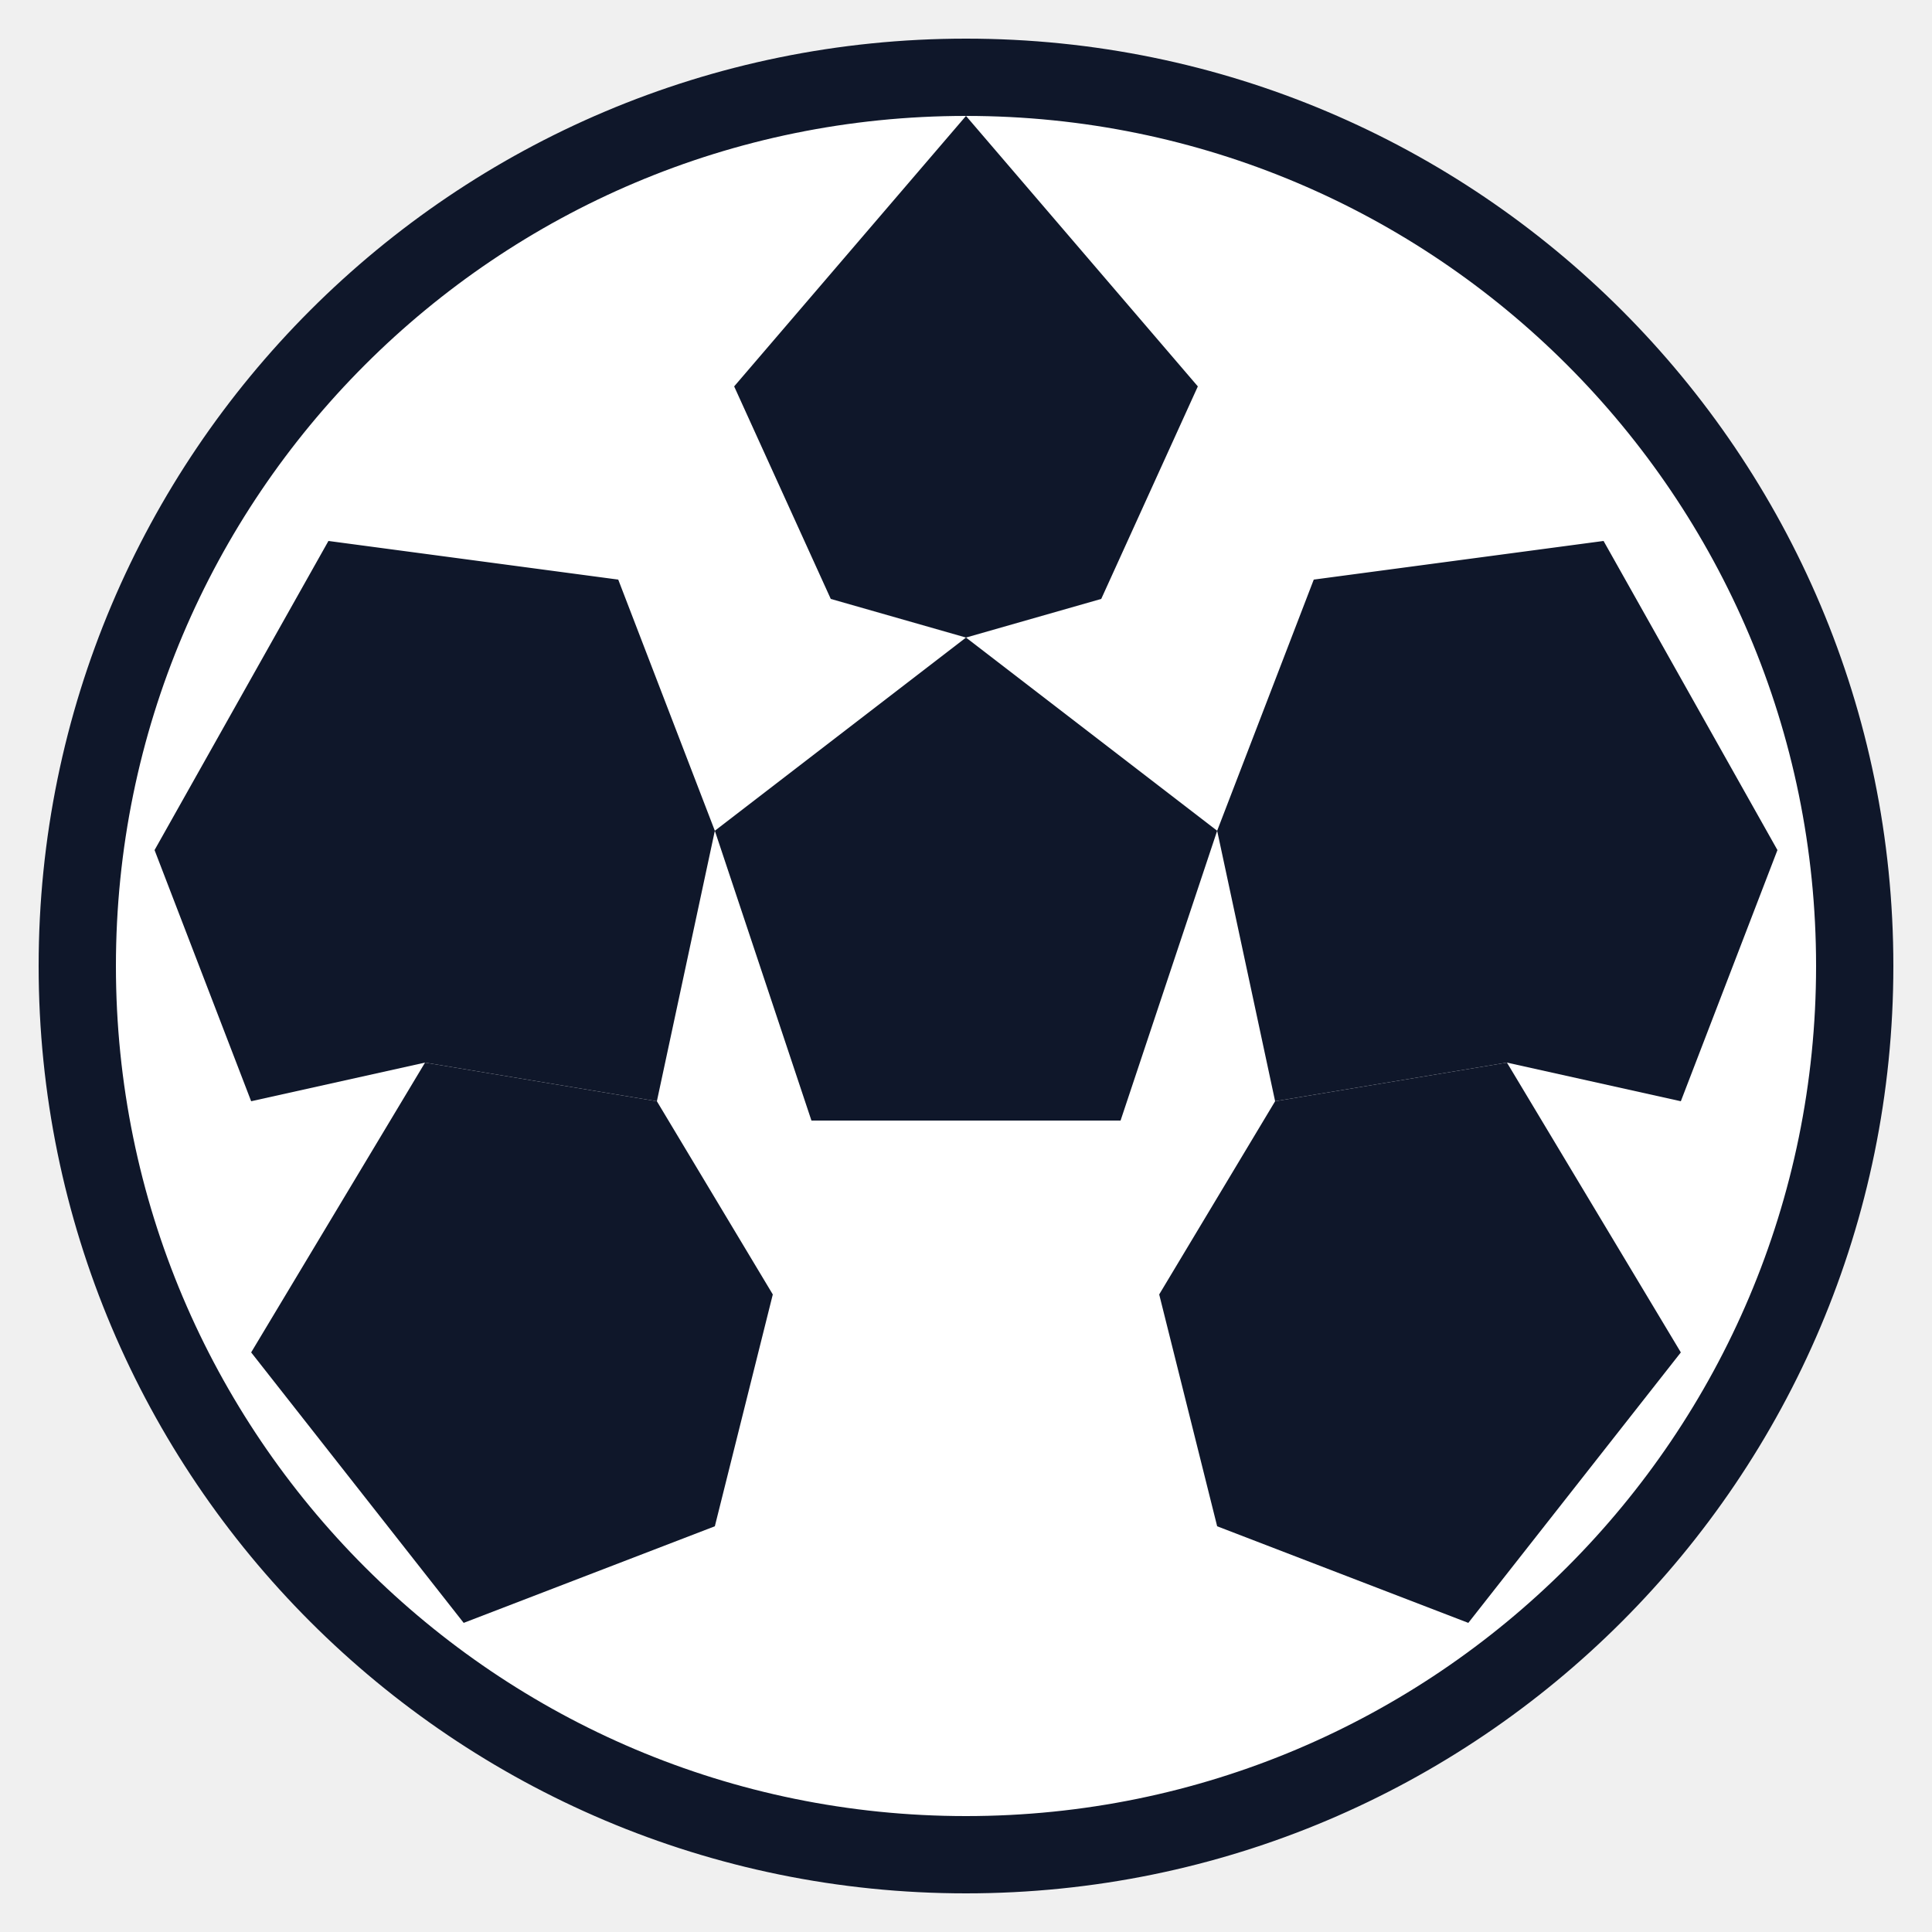
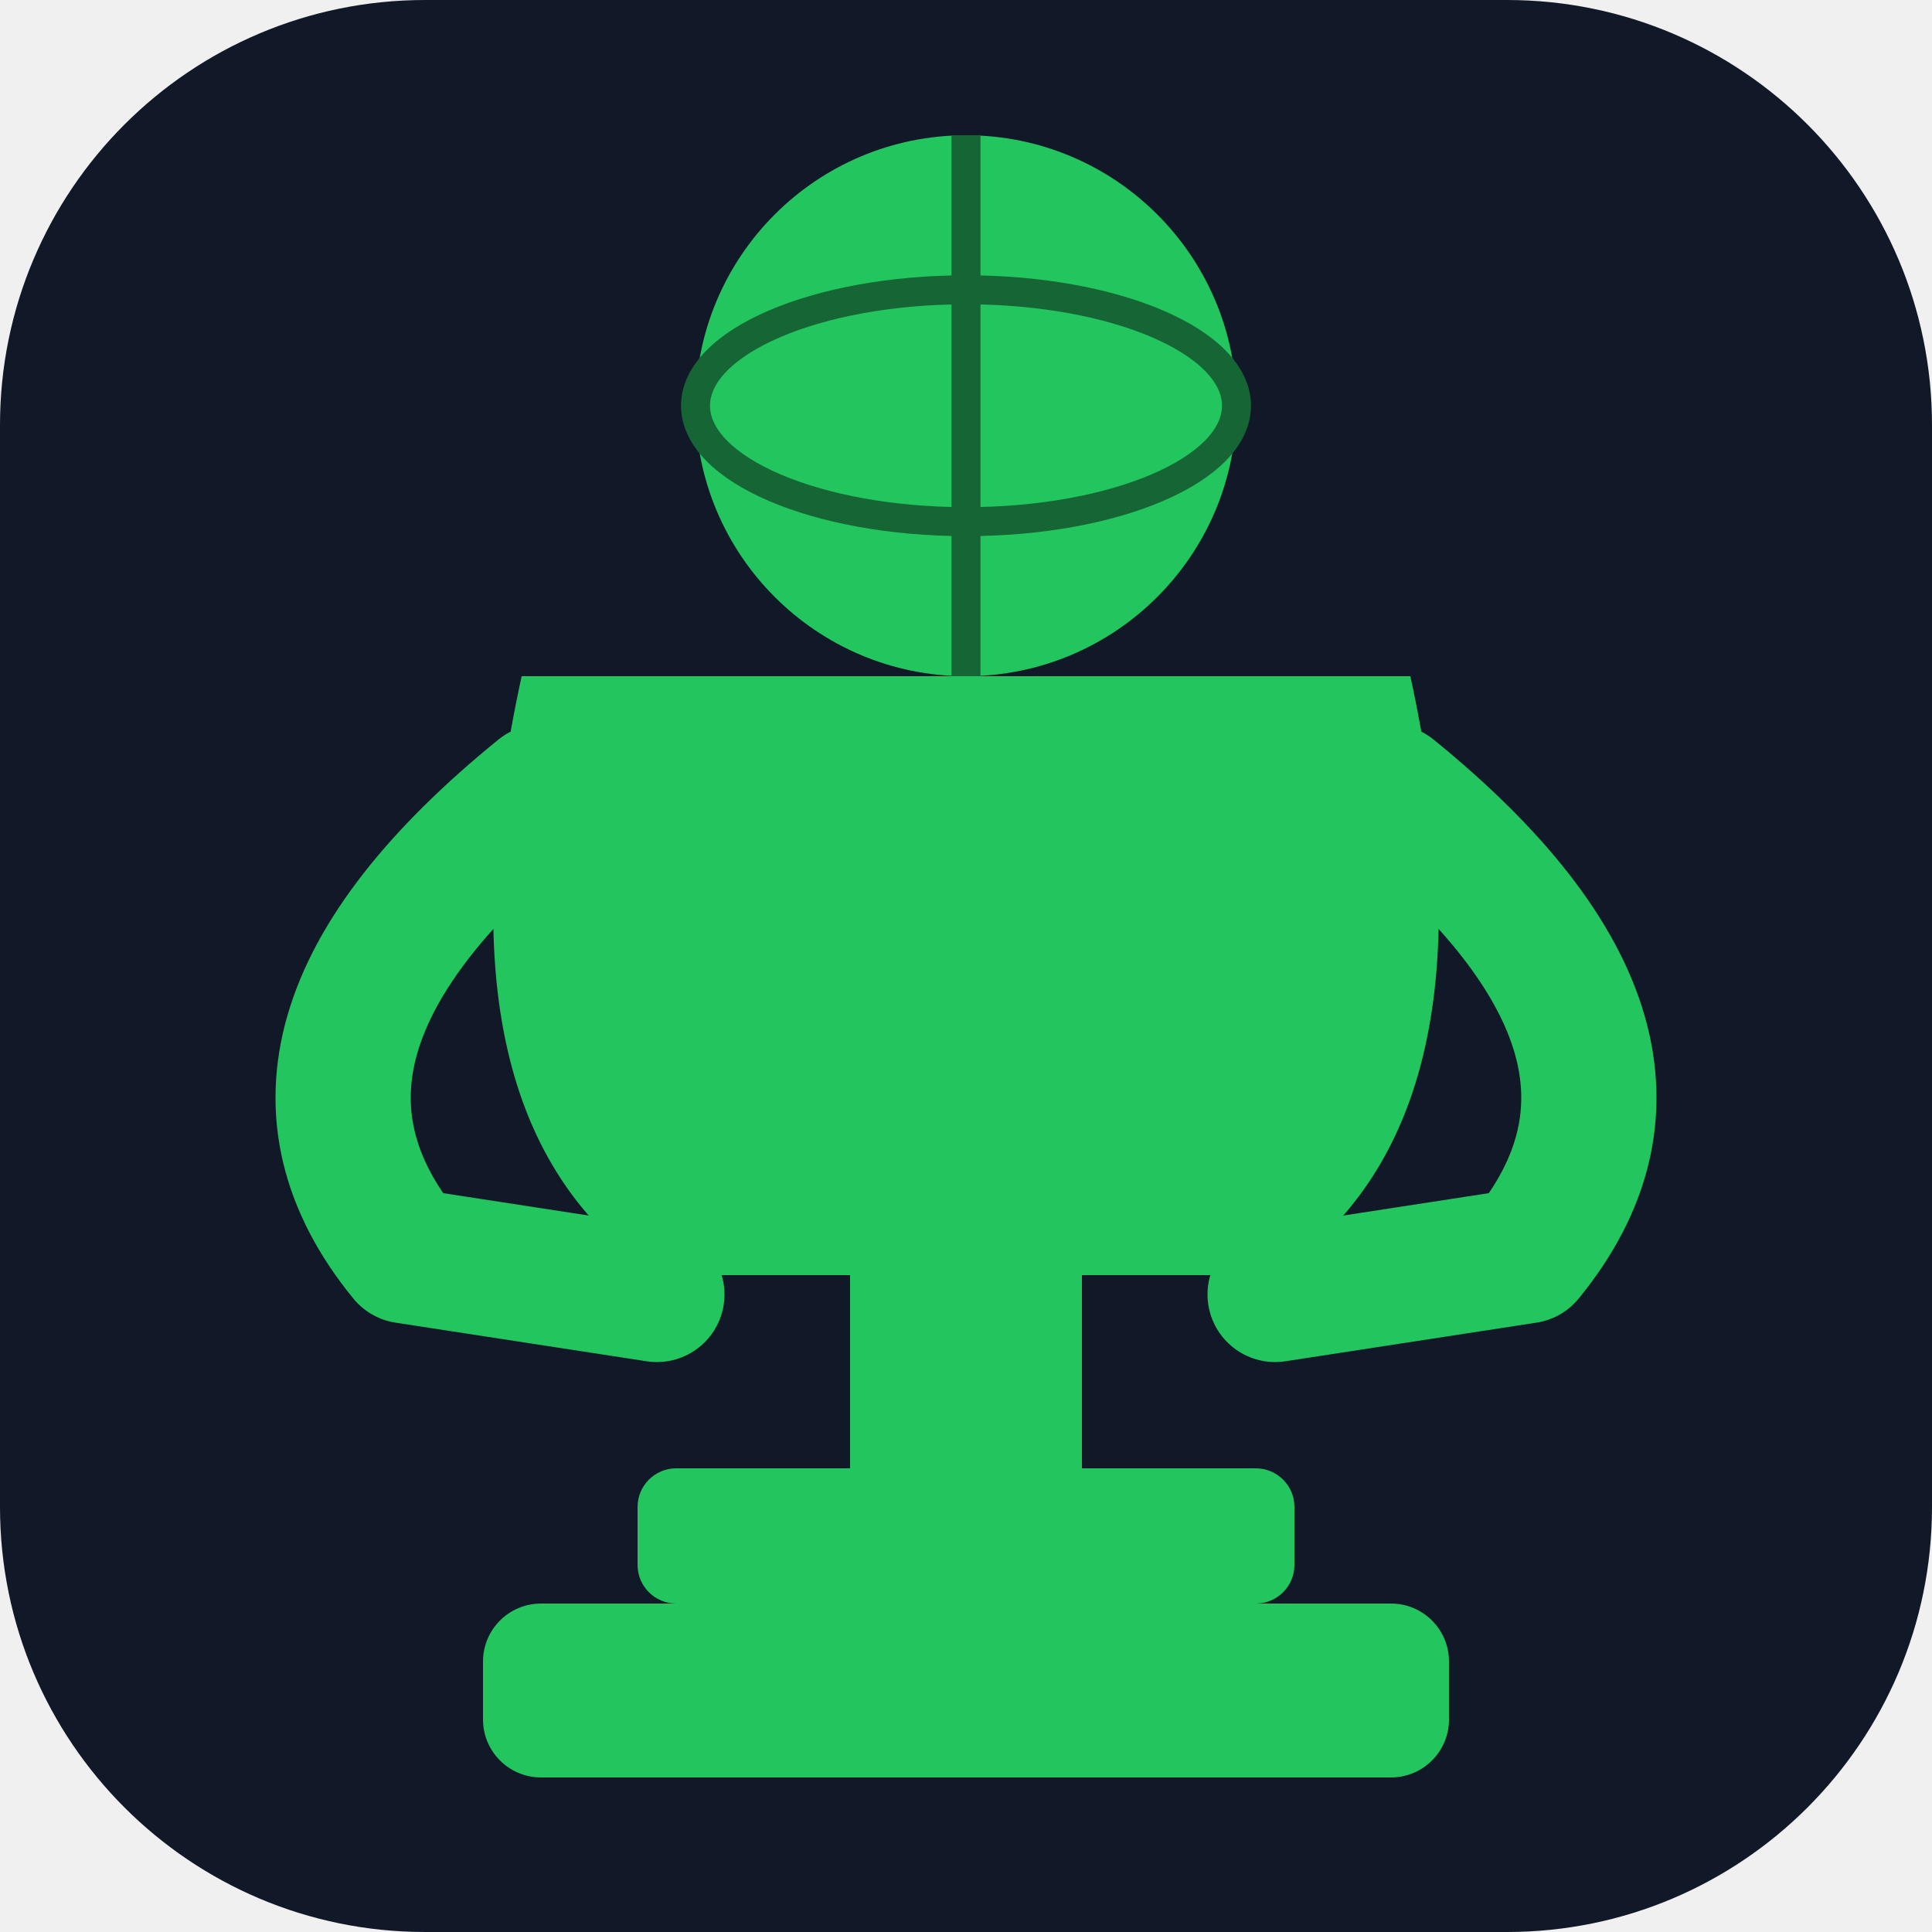
<svg xmlns="http://www.w3.org/2000/svg" viewBox="0 0 100 100">
-   <circle cx="50" cy="50" r="46" fill="white" stroke="#0f172a" stroke-width="4" />
-   <polygon points="50,33 63,43 58,58 42,58 37,43" fill="#0f172a" />
-   <polygon points="50,6 62,20 57,31 50,33 43,31 38,20" fill="#0f172a" />
-   <polygon points="83,28 92,44 87,57 78,55 66,57 63,43 68,30" fill="#0f172a" />
-   <polygon points="17,28 32,30 37,43 34,57 22,55 13,57 8,44" fill="#0f172a" />
-   <polygon points="78,55 87,70 76,84 63,79 60,67 66,57" fill="#0f172a" />
-   <polygon points="22,55 34,57 40,67 37,79 24,84 13,70" fill="#0f172a" />
+   <rect width="100" height="100" rx="22" fill="#111827" />
+   <circle cx="50" cy="21" r="14" fill="#22c55e" />
+   <ellipse cx="50" cy="21" rx="14" ry="6" fill="none" stroke="#166534" stroke-width="1.5" />
+   <line x1="50" y1="7" x2="50" y2="35" stroke="#166534" stroke-width="1.5" />
+   <path d="M27,35 Q22,58 34,66 L66,66 Q78,58 73,35 Z" fill="#22c55e" />
+   <path d="M28,41 Q12,54 21,65 L34,67" fill="none" stroke="#22c55e" stroke-width="7" stroke-linecap="round" stroke-linejoin="round" />
+   <path d="M72,41 Q88,54 79,65 L66,67" fill="none" stroke="#22c55e" stroke-width="7" stroke-linecap="round" stroke-linejoin="round" />
+   <rect x="44" y="66" width="12" height="10" fill="#22c55e" />
+   <rect x="33" y="76" width="34" height="7" rx="2" fill="#22c55e" />
+   <rect x="25" y="83" width="50" height="9" rx="3" fill="#22c55e" />
</svg>
